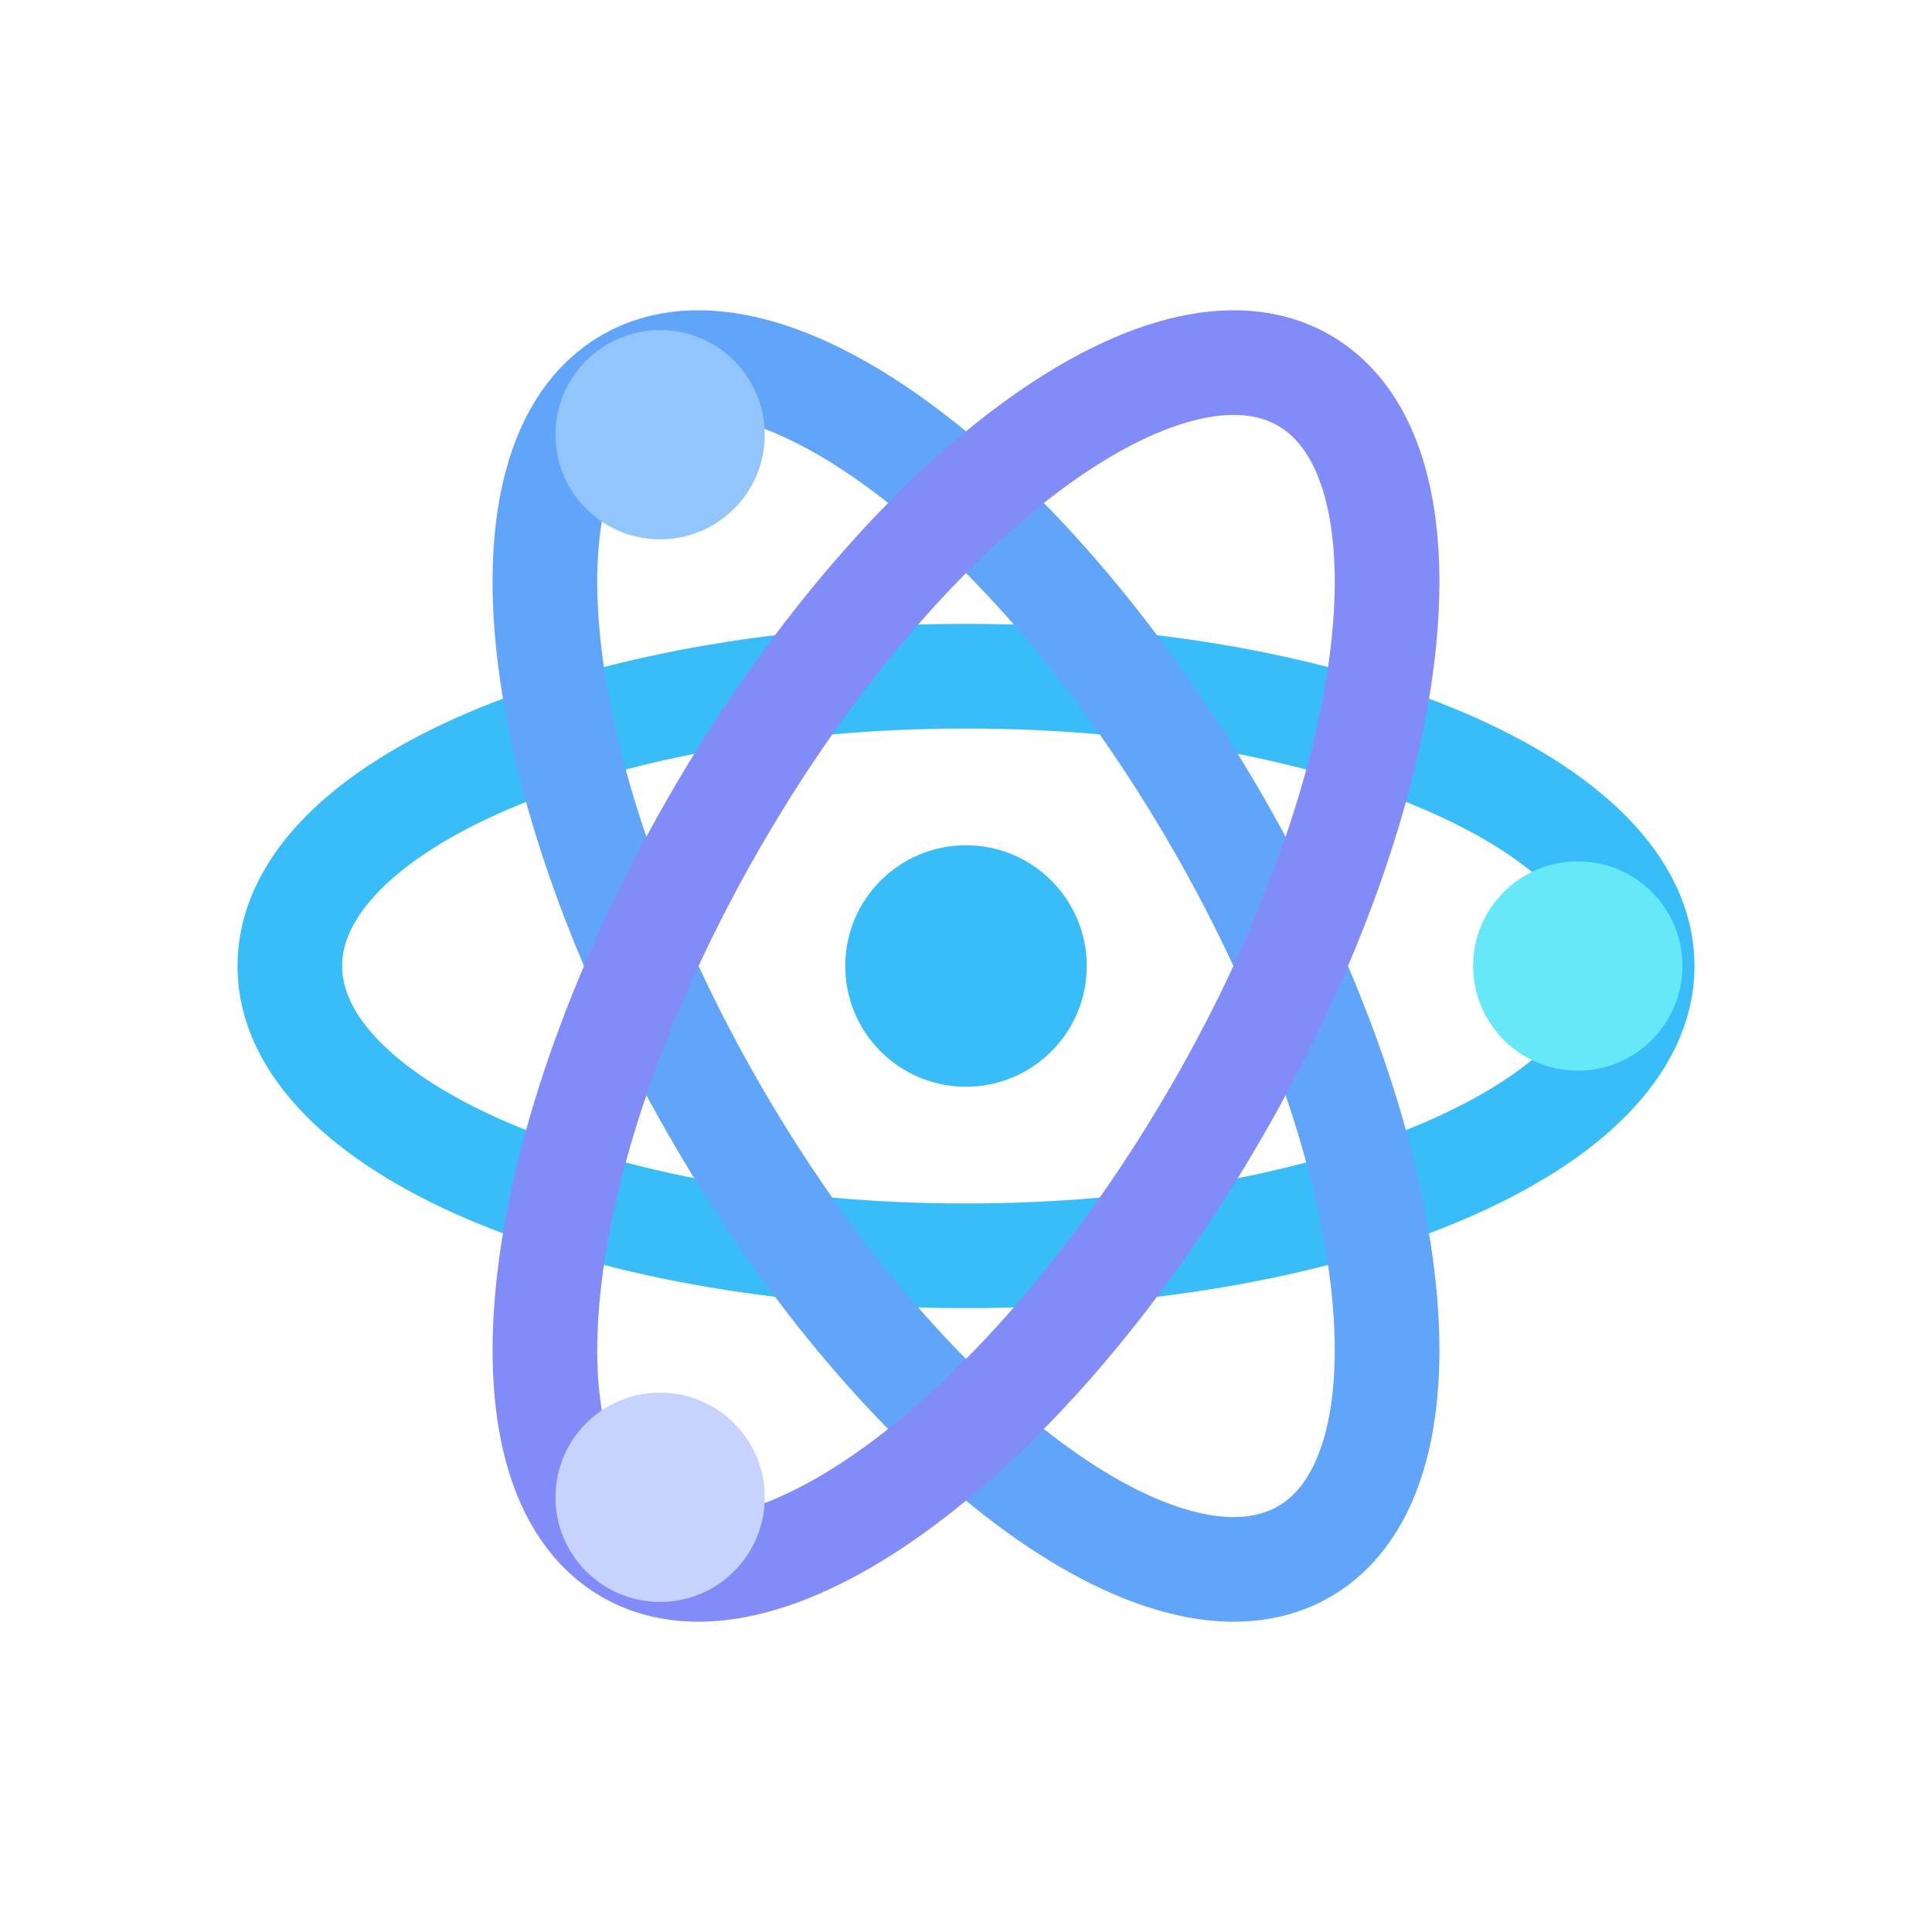
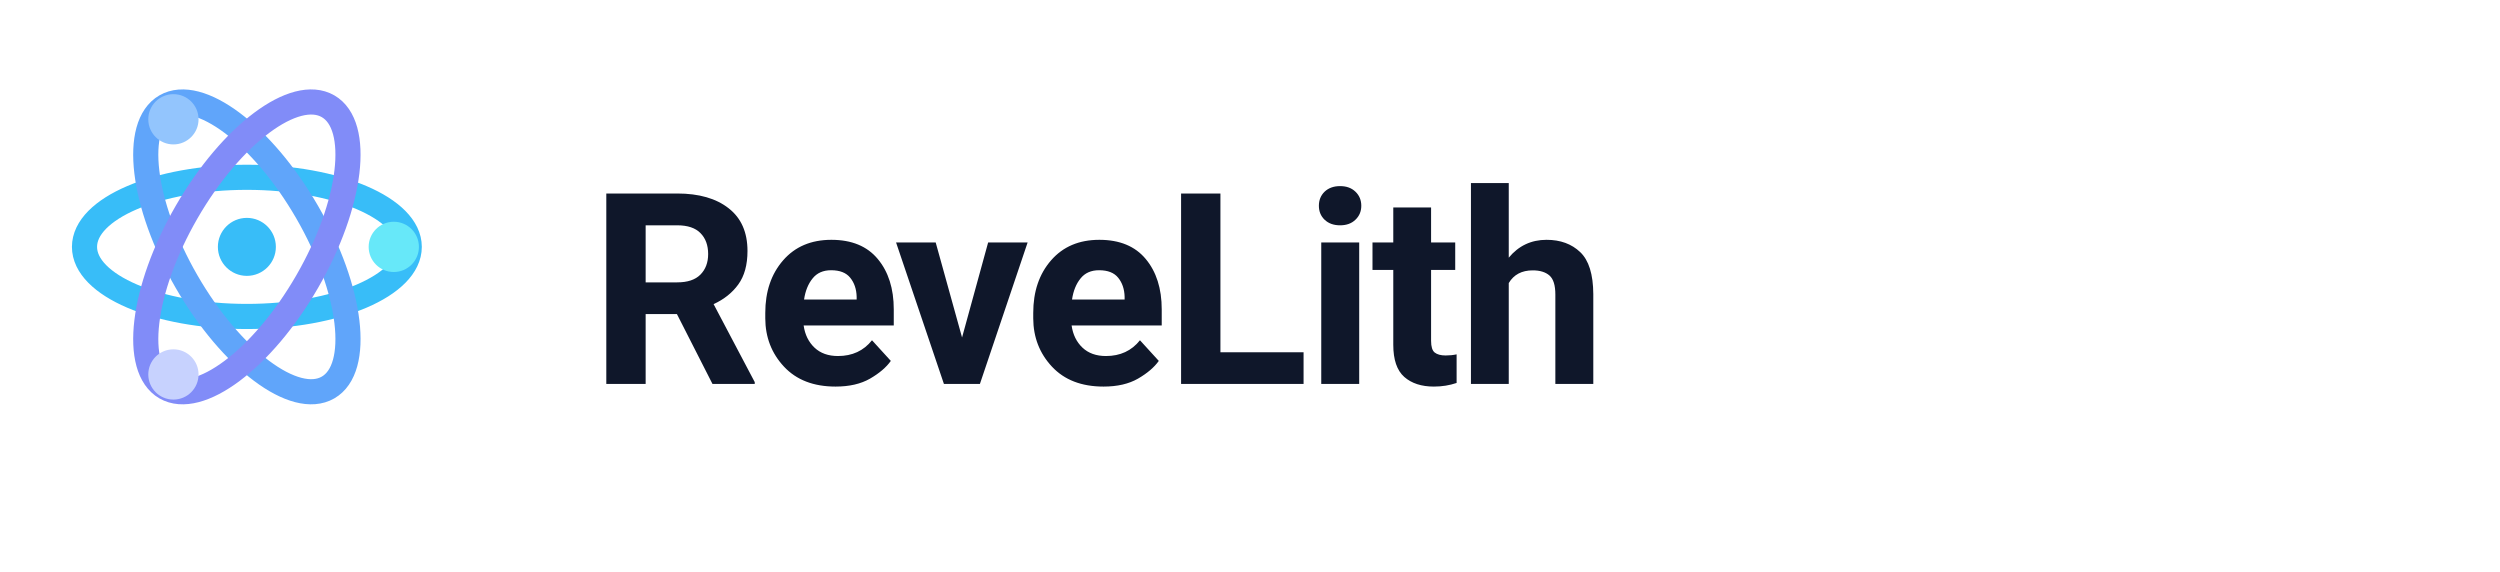
- <svg xmlns="http://www.w3.org/2000/svg" width="120" height="120" viewBox="0 0 120 120" fill="none">
-   <g transform="translate(10, 10)">
-     {/* Central Core Nucleus */}
+ <svg xmlns="http://www.w3.org/2000/svg" width="280" height="64" viewBox="0 0 280 64" fill="none">
+   <style>
+     .brand-text { fill: #0f172a; font-family: system-ui, -apple-system, BlinkMacSystemFont, 'Segoe UI', Roboto, sans-serif; font-weight: 700; font-size: 30px; letter-spacing: -0.5px; }
+     @media (prefers-color-scheme: dark) {
+       .brand-text { fill: #f8fafc; }
+     }
+   </style>
+   <g transform="translate(6, 6) scale(0.433)">
    <circle cx="50" cy="50" r="7.5" fill="#38bdf8" />
-     
-     {/* Interlocking Quantum Orbitals */}
    <ellipse cx="50" cy="50" rx="42" ry="18" stroke="#38bdf8" stroke-width="6.5" transform="rotate(0 50 50)" />
    <circle cx="88" cy="50" r="6.5" fill="#67e8f9" />
    <ellipse cx="50" cy="50" rx="42" ry="18" stroke="#60a5fa" stroke-width="6.5" transform="rotate(60 50 50)" />
    <circle cx="31" cy="17" r="6.5" fill="#93c5fd" />
    <ellipse cx="50" cy="50" rx="42" ry="18" stroke="#818cf8" stroke-width="6.5" transform="rotate(120 50 50)" />
    <circle cx="31" cy="83" r="6.5" fill="#c7d2fe" />
  </g>
+   <text class="brand-text" x="66" y="43">ReveLith</text>
</svg>
